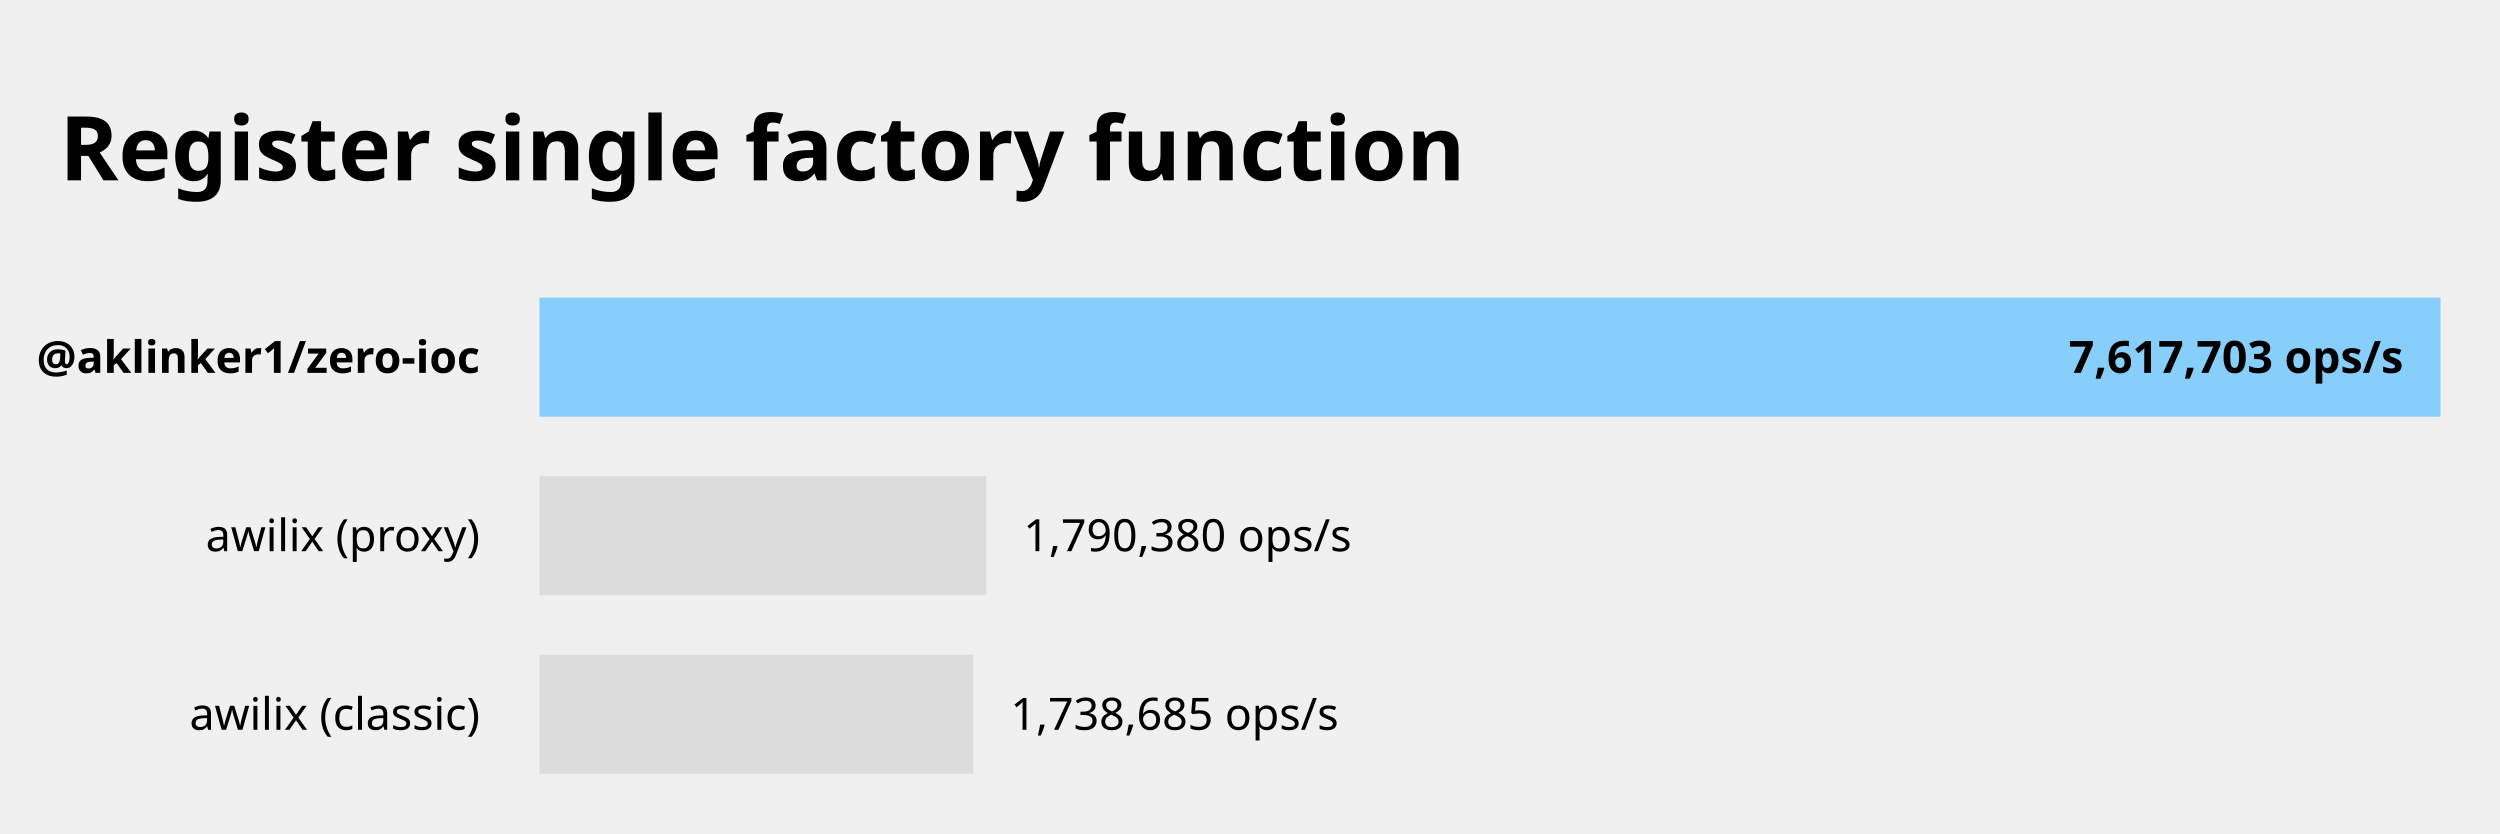
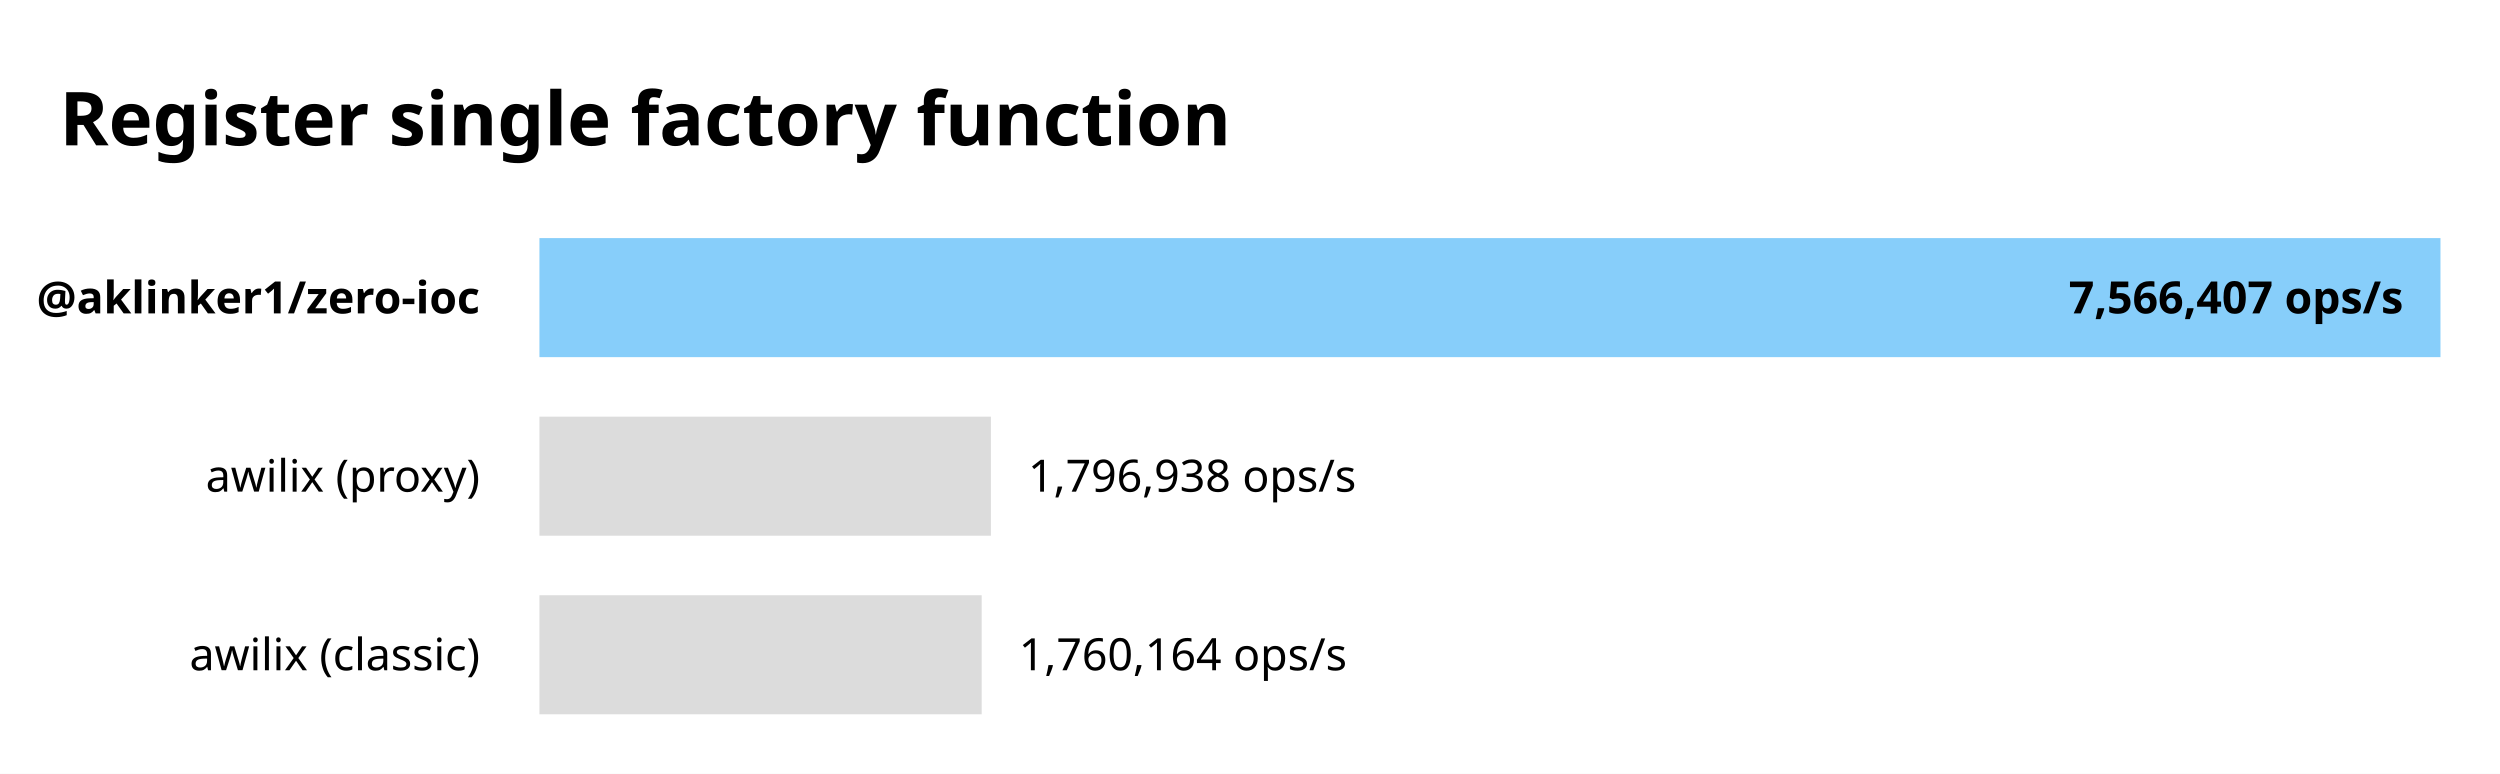
- <svg xmlns="http://www.w3.org/2000/svg" viewBox="0 0 672 224" fill="currentColor" width="672" height="224" background-color="white" font-family="sans-serif">
-   <text x="16" y="40" text-anchor="start" dominant-baseline="middle" font-size="24" font-weight="bold" fill="black">Register single factory function</text>
-   <rect fill="lightskyblue" x="145" y="80" width="511" height="32" />
-   <text x="646" y="96" text-anchor="end" dominant-baseline="middle" font-size="12" font-weight="bold" fill="black">7,617,703 ops/s</text>
-   <rect fill="gainsboro" x="145" y="128" width="120.1" height="32" />
-   <text x="275.1" y="144" text-anchor="start" dominant-baseline="middle" font-size="12" font-weight="regular" fill="black">1,790,380 ops/s</text>
-   <rect fill="gainsboro" x="145" y="176" width="116.632" height="32" />
-   <text x="271.632" y="192" text-anchor="start" dominant-baseline="middle" font-size="12" font-weight="regular" fill="black">1,738,685 ops/s</text>
-   <text x="129" y="96" text-anchor="end" dominant-baseline="middle" font-size="12" font-weight="bold" fill="black">@aklinker1/zero-ioc</text>
-   <text x="129" y="144" text-anchor="end" dominant-baseline="middle" font-size="12" font-weight="regular" fill="black">awilix (proxy)</text>
-   <text x="129" y="192" text-anchor="end" dominant-baseline="middle" font-size="12" font-weight="regular" fill="black">awilix (classic)</text>
+ <svg xmlns="http://www.w3.org/2000/svg" viewBox="0 0 672 208" fill="currentColor" width="672" height="208" font-family="sans-serif">
+   <rect fill="white" x="0" y="0" width="672" height="208" />
+   <text x="16" y="32" text-anchor="start" dominant-baseline="middle" font-size="20" font-weight="bold" fill="black">Register single factory function</text>
+   <rect fill="lightskyblue" x="145" y="64" width="511" height="32" />
+   <text x="646" y="80" text-anchor="end" dominant-baseline="middle" font-size="12" font-weight="bold" fill="black">7,566,407 ops/s</text>
+   <rect fill="gainsboro" x="145" y="112" width="121.357" height="32" />
+   <text x="276.357" y="128" text-anchor="start" dominant-baseline="middle" font-size="12" font-weight="regular" fill="black">1,796,938 ops/s</text>
+   <rect fill="gainsboro" x="145" y="160" width="118.873" height="32" />
+   <text x="273.873" y="176" text-anchor="start" dominant-baseline="middle" font-size="12" font-weight="regular" fill="black">1,760,164 ops/s</text>
+   <text x="129" y="80" text-anchor="end" dominant-baseline="middle" font-size="12" font-weight="bold" fill="black">@aklinker1/zero-ioc</text>
+   <text x="129" y="128" text-anchor="end" dominant-baseline="middle" font-size="12" font-weight="regular" fill="black">awilix (proxy)</text>
+   <text x="129" y="176" text-anchor="end" dominant-baseline="middle" font-size="12" font-weight="regular" fill="black">awilix (classic)</text>
</svg>
